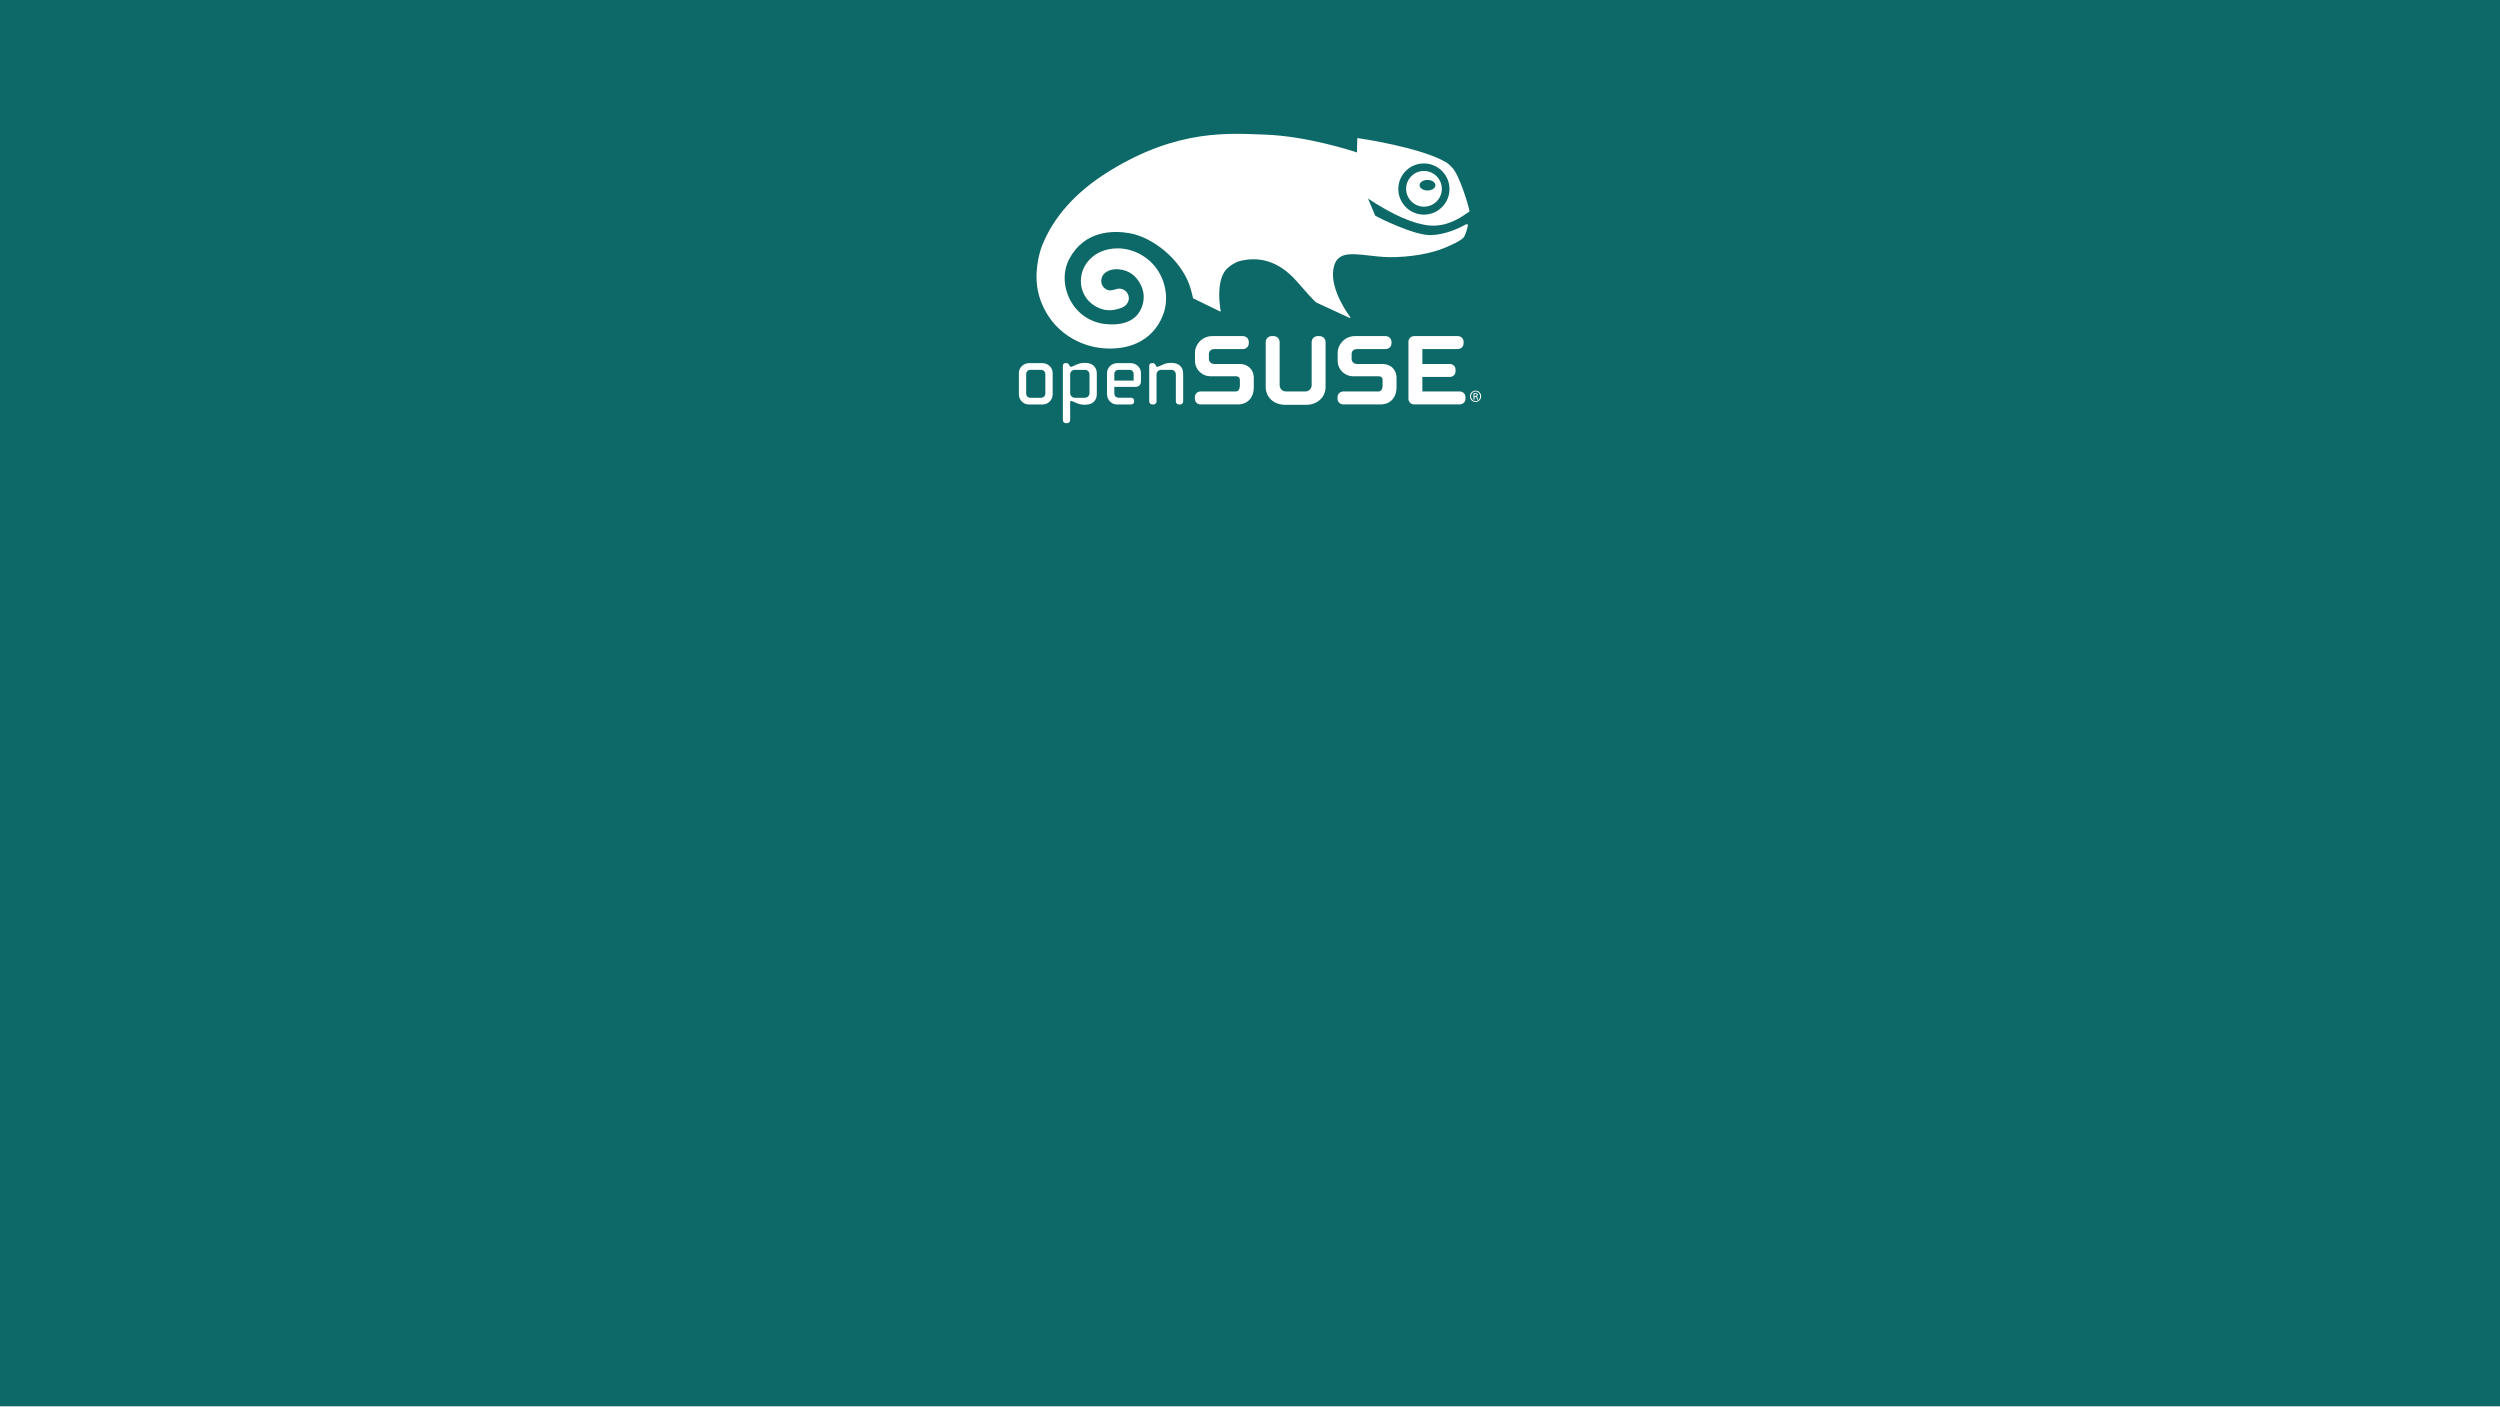
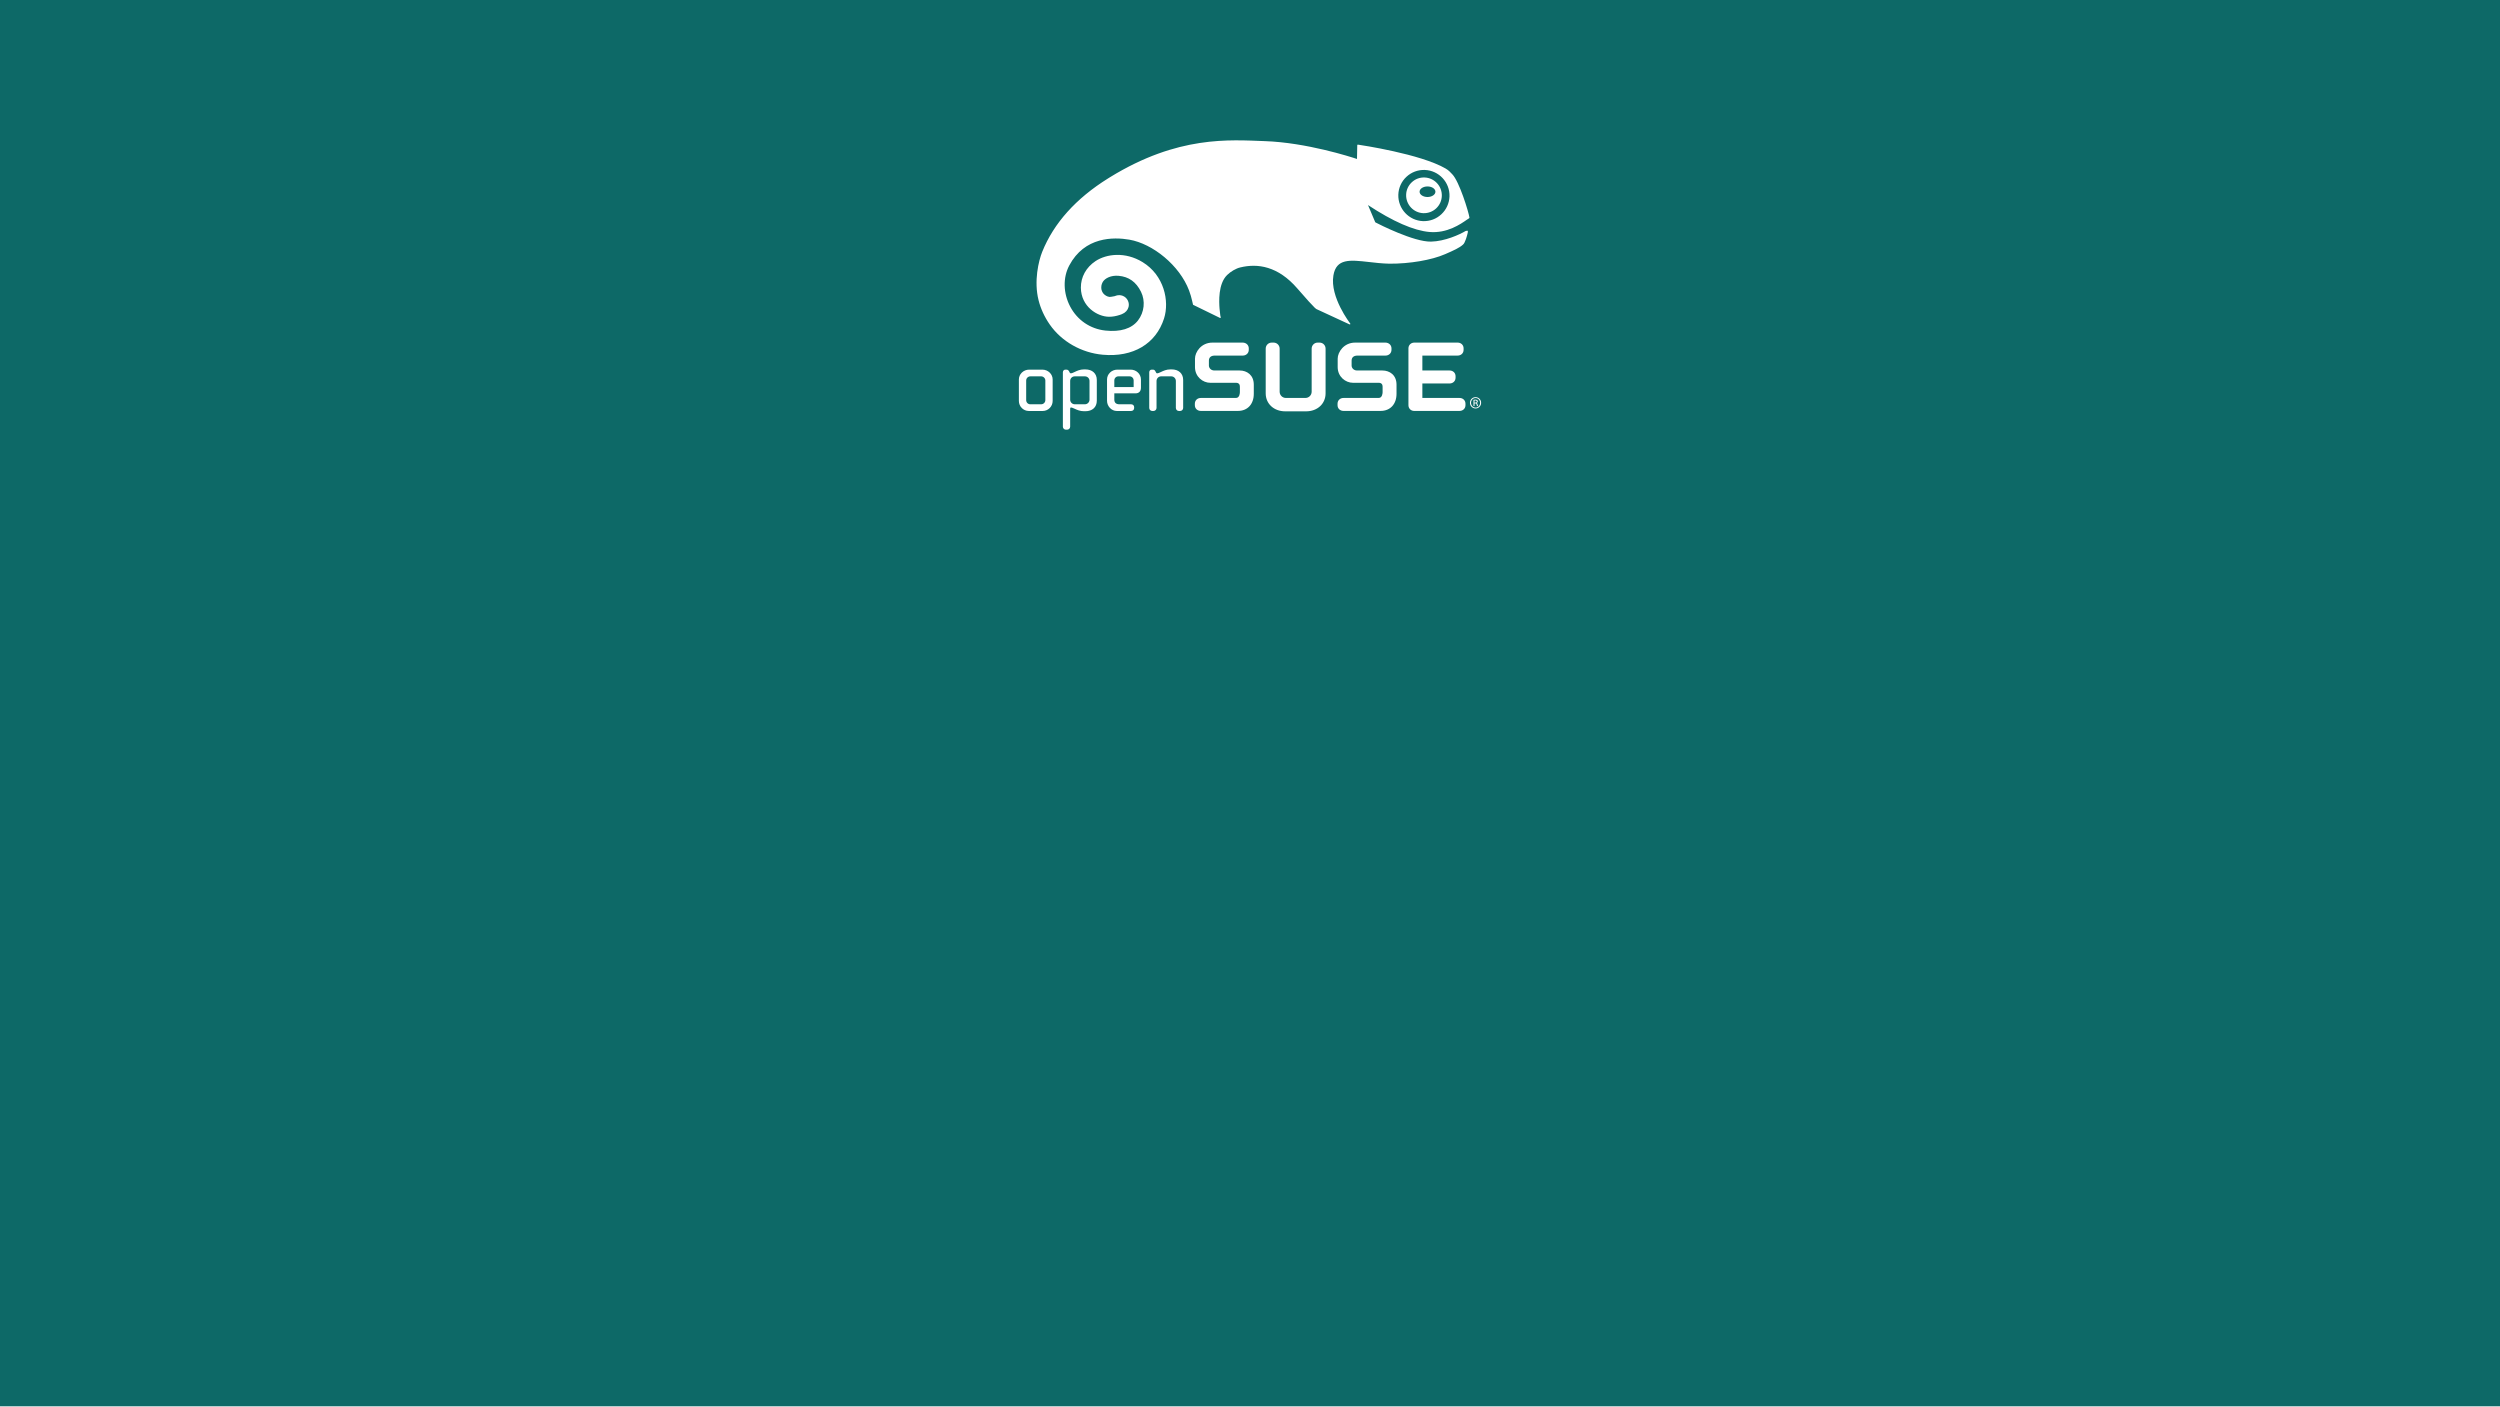
<svg xmlns="http://www.w3.org/2000/svg" version="1.1" x="0px" y="0px" viewBox="0 0 1920 1080" enable-background="new 0 0 1920 1200" xml:space="preserve" id="svg2" width="100%" height="100%">
  <defs id="defs56">
    <filter y="-0.25" x="-0.25" height="1.5" width="1.5" id="filter4099-4" color-interpolation-filters="sRGB">
      <feGaussianBlur result="blur" stdDeviation="2.1" in="SourceAlpha" id="feGaussianBlur4101-7" />
      <feColorMatrix values="1 0 0 0 0 0 1 0 0 0 0 0 1 0 0 0 0 0 0.371 0 " type="matrix" result="bluralpha" id="feColorMatrix4103-4" />
      <feOffset result="offsetBlur" dy="2.8" dx="2.7" in="bluralpha" id="feOffset4105-1" />
      <feMerge id="feMerge4107-8">
        <feMergeNode in="offsetBlur" id="feMergeNode4109-5" />
        <feMergeNode in="SourceGraphic" id="feMergeNode4111-8" />
      </feMerge>
    </filter>
    <filter y="-0.25" x="-0.25" height="1.5" width="1.5" id="filter4085-9" color-interpolation-filters="sRGB">
      <feGaussianBlur result="blur" stdDeviation="2.1" in="SourceAlpha" id="feGaussianBlur4087-9" />
      <feColorMatrix values="1 0 0 0 0 0 1 0 0 0 0 0 1 0 0 0 0 0 0.371 0 " type="matrix" result="bluralpha" id="feColorMatrix4089-9" />
      <feOffset result="offsetBlur" dy="2.8" dx="2.7" in="bluralpha" id="feOffset4091-3" />
      <feMerge id="feMerge4093-3">
        <feMergeNode in="offsetBlur" id="feMergeNode4095-7" />
        <feMergeNode in="SourceGraphic" id="feMergeNode4097-7" />
      </feMerge>
    </filter>
    <filter y="-0.25" x="-0.25" height="1.5" width="1.5" id="filter4071-3" color-interpolation-filters="sRGB">
      <feGaussianBlur result="blur" stdDeviation="2.1" in="SourceAlpha" id="feGaussianBlur4073-2" />
      <feColorMatrix values="1 0 0 0 0 0 1 0 0 0 0 0 1 0 0 0 0 0 0.371 0 " type="matrix" result="bluralpha" id="feColorMatrix4075-5" />
      <feOffset result="offsetBlur" dy="2.8" dx="2.7" in="bluralpha" id="feOffset4077-6" />
      <feMerge id="feMerge4079-3">
        <feMergeNode in="offsetBlur" id="feMergeNode4081-4" />
        <feMergeNode in="SourceGraphic" id="feMergeNode4083-0" />
      </feMerge>
    </filter>
    <filter y="-0.25" x="-0.25" height="1.5" width="1.5" id="filter4057-6" color-interpolation-filters="sRGB">
      <feGaussianBlur result="blur" stdDeviation="2.1" in="SourceAlpha" id="feGaussianBlur4059-0" />
      <feColorMatrix values="1 0 0 0 0 0 1 0 0 0 0 0 1 0 0 0 0 0 0.371 0 " type="matrix" result="bluralpha" id="feColorMatrix4061-4" />
      <feOffset result="offsetBlur" dy="2.8" dx="2.7" in="bluralpha" id="feOffset4063-0" />
      <feMerge id="feMerge4065-5">
        <feMergeNode in="offsetBlur" id="feMergeNode4067-6" />
        <feMergeNode in="SourceGraphic" id="feMergeNode4069-8" />
      </feMerge>
    </filter>
    <filter y="-0.25" x="-0.25" height="1.5" width="1.5" id="filter4043-5" color-interpolation-filters="sRGB">
      <feGaussianBlur result="blur" stdDeviation="2.1" in="SourceAlpha" id="feGaussianBlur4045-3" />
      <feColorMatrix values="1 0 0 0 0 0 1 0 0 0 0 0 1 0 0 0 0 0 0.371 0 " type="matrix" result="bluralpha" id="feColorMatrix4047-7" />
      <feOffset result="offsetBlur" dy="2.8" dx="2.7" in="bluralpha" id="feOffset4049-6" />
      <feMerge id="feMerge4051-8">
        <feMergeNode in="offsetBlur" id="feMergeNode4053-6" />
        <feMergeNode in="SourceGraphic" id="feMergeNode4055-7" />
      </feMerge>
    </filter>
    <filter y="-0.25" x="-0.25" height="1.5" width="1.5" id="filter4029-1" color-interpolation-filters="sRGB">
      <feGaussianBlur result="blur" stdDeviation="2.1" in="SourceAlpha" id="feGaussianBlur4031-8" />
      <feColorMatrix values="1 0 0 0 0 0 1 0 0 0 0 0 1 0 0 0 0 0 0.371 0 " type="matrix" result="bluralpha" id="feColorMatrix4033-4" />
      <feOffset result="offsetBlur" dy="2.8" dx="2.7" in="bluralpha" id="feOffset4035-9" />
      <feMerge id="feMerge4037-7">
        <feMergeNode in="offsetBlur" id="feMergeNode4039-3" />
        <feMergeNode in="SourceGraphic" id="feMergeNode4041-1" />
      </feMerge>
    </filter>
    <filter y="-0.25" x="-0.25" height="1.5" width="1.5" id="filter4015-0" color-interpolation-filters="sRGB">
      <feGaussianBlur result="blur" stdDeviation="2.1" in="SourceAlpha" id="feGaussianBlur4017-2" />
      <feColorMatrix values="1 0 0 0 0 0 1 0 0 0 0 0 1 0 0 0 0 0 0.371 0 " type="matrix" result="bluralpha" id="feColorMatrix4019-3" />
      <feOffset result="offsetBlur" dy="2.8" dx="2.7" in="bluralpha" id="feOffset4021-7" />
      <feMerge id="feMerge4023-1">
        <feMergeNode in="offsetBlur" id="feMergeNode4025-8" />
        <feMergeNode in="SourceGraphic" id="feMergeNode4027-9" />
      </feMerge>
    </filter>
    <filter y="-0.25" x="-0.25" height="1.5" width="1.5" id="filter4001-3" color-interpolation-filters="sRGB">
      <feGaussianBlur result="blur" stdDeviation="2.1" in="SourceAlpha" id="feGaussianBlur4003-7" />
      <feColorMatrix values="1 0 0 0 0 0 1 0 0 0 0 0 1 0 0 0 0 0 0.371 0 " type="matrix" result="bluralpha" id="feColorMatrix4005-4" />
      <feOffset result="offsetBlur" dy="2.8" dx="2.7" in="bluralpha" id="feOffset4007-8" />
      <feMerge id="feMerge4009-0">
        <feMergeNode in="offsetBlur" id="feMergeNode4011-4" />
        <feMergeNode in="SourceGraphic" id="feMergeNode4013-0" />
      </feMerge>
    </filter>
    <filter y="-0.25" x="-0.25" height="1.5" width="1.5" id="filter3987-5" color-interpolation-filters="sRGB">
      <feGaussianBlur result="blur" stdDeviation="2.1" in="SourceAlpha" id="feGaussianBlur3989-7" />
      <feColorMatrix values="1 0 0 0 0 0 1 0 0 0 0 0 1 0 0 0 0 0 0.371 0 " type="matrix" result="bluralpha" id="feColorMatrix3991-0" />
      <feOffset result="offsetBlur" dy="2.8" dx="2.7" in="bluralpha" id="feOffset3993-0" />
      <feMerge id="feMerge3995-5">
        <feMergeNode in="offsetBlur" id="feMergeNode3997-6" />
        <feMergeNode in="SourceGraphic" id="feMergeNode3999-7" />
      </feMerge>
    </filter>
    <filter y="-0.25" x="-0.25" height="1.5" width="1.5" id="filter3973-8" color-interpolation-filters="sRGB">
      <feGaussianBlur result="blur" stdDeviation="2.1" in="SourceAlpha" id="feGaussianBlur3975-0" />
      <feColorMatrix values="1 0 0 0 0 0 1 0 0 0 0 0 1 0 0 0 0 0 0.371 0 " type="matrix" result="bluralpha" id="feColorMatrix3977-6" />
      <feOffset result="offsetBlur" dy="2.8" dx="2.7" in="bluralpha" id="feOffset3979-5" />
      <feMerge id="feMerge3981-7">
        <feMergeNode in="offsetBlur" id="feMergeNode3983-3" />
        <feMergeNode in="SourceGraphic" id="feMergeNode3985-4" />
      </feMerge>
    </filter>
    <filter y="-0.25" x="-0.25" height="1.5" width="1.5" id="filter3959-3" color-interpolation-filters="sRGB">
      <feGaussianBlur result="blur" stdDeviation="2.1" in="SourceAlpha" id="feGaussianBlur3961-0" />
      <feColorMatrix values="1 0 0 0 0 0 1 0 0 0 0 0 1 0 0 0 0 0 0.371 0 " type="matrix" result="bluralpha" id="feColorMatrix3963-4" />
      <feOffset result="offsetBlur" dy="2.8" dx="2.7" in="bluralpha" id="feOffset3965-8" />
      <feMerge id="feMerge3967-7">
        <feMergeNode in="offsetBlur" id="feMergeNode3969-5" />
        <feMergeNode in="SourceGraphic" id="feMergeNode3971-9" />
      </feMerge>
    </filter>
    <filter y="-0.25" x="-0.25" height="1.5" width="1.5" id="filter3945-5" color-interpolation-filters="sRGB">
      <feGaussianBlur result="blur" stdDeviation="2.1" in="SourceAlpha" id="feGaussianBlur3947-3" />
      <feColorMatrix values="1 0 0 0 0 0 1 0 0 0 0 0 1 0 0 0 0 0 0.371 0 " type="matrix" result="bluralpha" id="feColorMatrix3949-2" />
      <feOffset result="offsetBlur" dy="2.8" dx="2.7" in="bluralpha" id="feOffset3951-7" />
      <feMerge id="feMerge3953-3">
        <feMergeNode in="offsetBlur" id="feMergeNode3955-9" />
        <feMergeNode in="SourceGraphic" id="feMergeNode3957-7" />
      </feMerge>
    </filter>
    <filter y="-0.25" x="-0.25" height="1.5" width="1.5" id="filter3931-7" color-interpolation-filters="sRGB">
      <feGaussianBlur result="blur" stdDeviation="2.1" in="SourceAlpha" id="feGaussianBlur3933-9" />
      <feColorMatrix values="1 0 0 0 0 0 1 0 0 0 0 0 1 0 0 0 0 0 0.371 0 " type="matrix" result="bluralpha" id="feColorMatrix3935-5" />
      <feOffset result="offsetBlur" dy="2.8" dx="2.7" in="bluralpha" id="feOffset3937-3" />
      <feMerge id="feMerge3939-3">
        <feMergeNode in="offsetBlur" id="feMergeNode3941-3" />
        <feMergeNode in="SourceGraphic" id="feMergeNode3943-8" />
      </feMerge>
    </filter>
    <filter y="-0.25" x="-0.25" height="1.5" width="1.5" id="filter3917-5" color-interpolation-filters="sRGB">
      <feGaussianBlur result="blur" stdDeviation="2.1" in="SourceAlpha" id="feGaussianBlur3919-8" />
      <feColorMatrix values="1 0 0 0 0 0 1 0 0 0 0 0 1 0 0 0 0 0 0.371 0 " type="matrix" result="bluralpha" id="feColorMatrix3921-9" />
      <feOffset result="offsetBlur" dy="2.8" dx="2.7" in="bluralpha" id="feOffset3923-6" />
      <feMerge id="feMerge3925-0">
        <feMergeNode in="offsetBlur" id="feMergeNode3927-4" />
        <feMergeNode in="SourceGraphic" id="feMergeNode3929-2" />
      </feMerge>
    </filter>
    <filter y="-0.25" x="-0.25" height="1.5" width="1.5" id="filter3903-3" color-interpolation-filters="sRGB">
      <feGaussianBlur result="blur" stdDeviation="2.1" in="SourceAlpha" id="feGaussianBlur3905-3" />
      <feColorMatrix values="1 0 0 0 0 0 1 0 0 0 0 0 1 0 0 0 0 0 0.371 0 " type="matrix" result="bluralpha" id="feColorMatrix3907-7" />
      <feOffset result="offsetBlur" dy="2.8" dx="2.7" in="bluralpha" id="feOffset3909-0" />
      <feMerge id="feMerge3911-0">
        <feMergeNode in="offsetBlur" id="feMergeNode3913-1" />
        <feMergeNode in="SourceGraphic" id="feMergeNode3915-0" />
      </feMerge>
    </filter>
    <filter y="-0.25" x="-0.25" height="1.5" width="1.5" id="filter3889-3" color-interpolation-filters="sRGB">
      <feGaussianBlur result="blur" stdDeviation="2.1" in="SourceAlpha" id="feGaussianBlur3891-0" />
      <feColorMatrix values="1 0 0 0 0 0 1 0 0 0 0 0 1 0 0 0 0 0 0.371 0 " type="matrix" result="bluralpha" id="feColorMatrix3893-0" />
      <feOffset result="offsetBlur" dy="2.8" dx="2.7" in="bluralpha" id="feOffset3895-3" />
      <feMerge id="feMerge3897-8">
        <feMergeNode in="offsetBlur" id="feMergeNode3899-3" />
        <feMergeNode in="SourceGraphic" id="feMergeNode3901-6" />
      </feMerge>
    </filter>
    <filter y="-0.25" x="-0.25" height="1.5" width="1.5" id="filter3875-0" color-interpolation-filters="sRGB">
      <feGaussianBlur result="blur" stdDeviation="2.1" in="SourceAlpha" id="feGaussianBlur3877-4" />
      <feColorMatrix values="1 0 0 0 0 0 1 0 0 0 0 0 1 0 0 0 0 0 0.371 0 " type="matrix" result="bluralpha" id="feColorMatrix3879-0" />
      <feOffset result="offsetBlur" dy="2.8" dx="2.7" in="bluralpha" id="feOffset3881-9" />
      <feMerge id="feMerge3883-2">
        <feMergeNode in="offsetBlur" id="feMergeNode3885-4" />
        <feMergeNode in="SourceGraphic" id="feMergeNode3887-9" />
      </feMerge>
    </filter>
    <filter y="-0.25" x="-0.25" height="1.5" width="1.5" id="filter3861-2" color-interpolation-filters="sRGB">
      <feGaussianBlur result="blur" stdDeviation="2.1" in="SourceAlpha" id="feGaussianBlur3863-9" />
      <feColorMatrix values="1 0 0 0 0 0 1 0 0 0 0 0 1 0 0 0 0 0 0.371 0 " type="matrix" result="bluralpha" id="feColorMatrix3865-1" />
      <feOffset result="offsetBlur" dy="2.8" dx="2.7" in="bluralpha" id="feOffset3867-0" />
      <feMerge id="feMerge3869-9">
        <feMergeNode in="offsetBlur" id="feMergeNode3871-3" />
        <feMergeNode in="SourceGraphic" id="feMergeNode3873-0" />
      </feMerge>
    </filter>
    <filter y="-0.25" x="-0.25" height="1.5" width="1.5" id="filter3847-0" color-interpolation-filters="sRGB">
      <feGaussianBlur result="blur" stdDeviation="2.1" in="SourceAlpha" id="feGaussianBlur3849-3" />
      <feColorMatrix values="1 0 0 0 0 0 1 0 0 0 0 0 1 0 0 0 0 0 0.371 0 " type="matrix" result="bluralpha" id="feColorMatrix3851-0" />
      <feOffset result="offsetBlur" dy="2.8" dx="2.7" in="bluralpha" id="feOffset3853-1" />
      <feMerge id="feMerge3855-9">
        <feMergeNode in="offsetBlur" id="feMergeNode3857-8" />
        <feMergeNode in="SourceGraphic" id="feMergeNode3859-6" />
      </feMerge>
    </filter>
    <filter y="-0.25" x="-0.25" height="1.5" width="1.5" id="filter3833-9" color-interpolation-filters="sRGB">
      <feGaussianBlur result="blur" stdDeviation="2.1" in="SourceAlpha" id="feGaussianBlur3835-0" />
      <feColorMatrix values="1 0 0 0 0 0 1 0 0 0 0 0 1 0 0 0 0 0 0.371 0 " type="matrix" result="bluralpha" id="feColorMatrix3837-1" />
      <feOffset result="offsetBlur" dy="2.8" dx="2.7" in="bluralpha" id="feOffset3839-6" />
      <feMerge id="feMerge3841-4">
        <feMergeNode in="offsetBlur" id="feMergeNode3843-4" />
        <feMergeNode in="SourceGraphic" id="feMergeNode3845-8" />
      </feMerge>
    </filter>
    <filter id="filter4480" color-interpolation-filters="sRGB">
      <feFlood id="feFlood4482" flood-opacity="0.371" flood-color="rgb(0,0,0)" result="flood" />
      <feComposite id="feComposite4484" in2="SourceGraphic" in="flood" operator="in" result="composite1" />
      <feGaussianBlur id="feGaussianBlur4486" stdDeviation="2.1" result="blur" />
      <feOffset id="feOffset4488" dx="2.7" dy="2.8" result="offset" />
      <feComposite id="feComposite4490" in2="offset" in="SourceGraphic" operator="over" result="composite2" />
    </filter>
    <filter id="filter4492" color-interpolation-filters="sRGB">
      <feFlood id="feFlood4494" flood-opacity="0.371" flood-color="rgb(0,0,0)" result="flood" />
      <feComposite id="feComposite4496" in2="SourceGraphic" in="flood" operator="in" result="composite1" />
      <feGaussianBlur id="feGaussianBlur4498" stdDeviation="2.1" result="blur" />
      <feOffset id="feOffset4500" dx="2.7" dy="2.8" result="offset" />
      <feComposite id="feComposite4502" in2="offset" in="SourceGraphic" operator="over" result="composite2" />
    </filter>
    <filter id="filter4504" color-interpolation-filters="sRGB">
      <feFlood id="feFlood4506" flood-opacity="0.371" flood-color="rgb(0,0,0)" result="flood" />
      <feComposite id="feComposite4508" in2="SourceGraphic" in="flood" operator="in" result="composite1" />
      <feGaussianBlur id="feGaussianBlur4510" stdDeviation="2.1" result="blur" />
      <feOffset id="feOffset4512" dx="2.7" dy="2.8" result="offset" />
      <feComposite id="feComposite4514" in2="offset" in="SourceGraphic" operator="over" result="composite2" />
    </filter>
    <filter id="filter4516" color-interpolation-filters="sRGB">
      <feFlood id="feFlood4518" flood-opacity="0.371" flood-color="rgb(0,0,0)" result="flood" />
      <feComposite id="feComposite4520" in2="SourceGraphic" in="flood" operator="in" result="composite1" />
      <feGaussianBlur id="feGaussianBlur4522" stdDeviation="2.1" result="blur" />
      <feOffset id="feOffset4524" dx="2.7" dy="2.8" result="offset" />
      <feComposite id="feComposite4526" in2="offset" in="SourceGraphic" operator="over" result="composite2" />
    </filter>
    <filter id="filter4528" color-interpolation-filters="sRGB">
      <feFlood id="feFlood4530" flood-opacity="0.371" flood-color="rgb(0,0,0)" result="flood" />
      <feComposite id="feComposite4532" in2="SourceGraphic" in="flood" operator="in" result="composite1" />
      <feGaussianBlur id="feGaussianBlur4534" stdDeviation="2.1" result="blur" />
      <feOffset id="feOffset4536" dx="2.7" dy="2.8" result="offset" />
      <feComposite id="feComposite4538" in2="offset" in="SourceGraphic" operator="over" result="composite2" />
    </filter>
    <filter id="filter4540" color-interpolation-filters="sRGB">
      <feFlood id="feFlood4542" flood-opacity="0.371" flood-color="rgb(0,0,0)" result="flood" />
      <feComposite id="feComposite4544" in2="SourceGraphic" in="flood" operator="in" result="composite1" />
      <feGaussianBlur id="feGaussianBlur4546" stdDeviation="2.1" result="blur" />
      <feOffset id="feOffset4548" dx="2.7" dy="2.8" result="offset" />
      <feComposite id="feComposite4550" in2="offset" in="SourceGraphic" operator="over" result="composite2" />
    </filter>
    <filter id="filter4552" color-interpolation-filters="sRGB">
      <feFlood id="feFlood4554" flood-opacity="0.371" flood-color="rgb(0,0,0)" result="flood" />
      <feComposite id="feComposite4556" in2="SourceGraphic" in="flood" operator="in" result="composite1" />
      <feGaussianBlur id="feGaussianBlur4558" stdDeviation="2.1" result="blur" />
      <feOffset id="feOffset4560" dx="2.7" dy="2.8" result="offset" />
      <feComposite id="feComposite4562" in2="offset" in="SourceGraphic" operator="over" result="composite2" />
    </filter>
    <filter id="filter4564" color-interpolation-filters="sRGB">
      <feFlood id="feFlood4566" flood-opacity="0.371" flood-color="rgb(0,0,0)" result="flood" />
      <feComposite id="feComposite4568" in2="SourceGraphic" in="flood" operator="in" result="composite1" />
      <feGaussianBlur id="feGaussianBlur4570" stdDeviation="2.1" result="blur" />
      <feOffset id="feOffset4572" dx="2.7" dy="2.8" result="offset" />
      <feComposite id="feComposite4574" in2="offset" in="SourceGraphic" operator="over" result="composite2" />
    </filter>
    <filter id="filter4576" color-interpolation-filters="sRGB">
      <feFlood id="feFlood4578" flood-opacity="0.371" flood-color="rgb(0,0,0)" result="flood" />
      <feComposite id="feComposite4580" in2="SourceGraphic" in="flood" operator="in" result="composite1" />
      <feGaussianBlur id="feGaussianBlur4582" stdDeviation="2.1" result="blur" />
      <feOffset id="feOffset4584" dx="2.7" dy="2.8" result="offset" />
      <feComposite id="feComposite4586" in2="offset" in="SourceGraphic" operator="over" result="composite2" />
    </filter>
    <filter id="filter4588" color-interpolation-filters="sRGB">
      <feFlood id="feFlood4590" flood-opacity="0.371" flood-color="rgb(0,0,0)" result="flood" />
      <feComposite id="feComposite4592" in2="SourceGraphic" in="flood" operator="in" result="composite1" />
      <feGaussianBlur id="feGaussianBlur4594" stdDeviation="2.1" result="blur" />
      <feOffset id="feOffset4596" dx="2.7" dy="2.8" result="offset" />
      <feComposite id="feComposite4598" in2="offset" in="SourceGraphic" operator="over" result="composite2" />
    </filter>
    <filter id="filter4600" color-interpolation-filters="sRGB">
      <feFlood id="feFlood4602" flood-opacity="0.371" flood-color="rgb(0,0,0)" result="flood" />
      <feComposite id="feComposite4604" in2="SourceGraphic" in="flood" operator="in" result="composite1" />
      <feGaussianBlur id="feGaussianBlur4606" stdDeviation="2.1" result="blur" />
      <feOffset id="feOffset4608" dx="2.7" dy="2.8" result="offset" />
      <feComposite id="feComposite4610" in2="offset" in="SourceGraphic" operator="over" result="composite2" />
    </filter>
    <filter id="filter4612" color-interpolation-filters="sRGB">
      <feFlood id="feFlood4614" flood-opacity="0.371" flood-color="rgb(0,0,0)" result="flood" />
      <feComposite id="feComposite4616" in2="SourceGraphic" in="flood" operator="in" result="composite1" />
      <feGaussianBlur id="feGaussianBlur4618" stdDeviation="2.1" result="blur" />
      <feOffset id="feOffset4620" dx="2.7" dy="2.8" result="offset" />
      <feComposite id="feComposite4622" in2="offset" in="SourceGraphic" operator="over" result="composite2" />
    </filter>
    <filter id="filter4624" color-interpolation-filters="sRGB">
      <feFlood id="feFlood4626" flood-opacity="0.371" flood-color="rgb(0,0,0)" result="flood" />
      <feComposite id="feComposite4628" in2="SourceGraphic" in="flood" operator="in" result="composite1" />
      <feGaussianBlur id="feGaussianBlur4630" stdDeviation="2.1" result="blur" />
      <feOffset id="feOffset4632" dx="2.7" dy="2.8" result="offset" />
      <feComposite id="feComposite4634" in2="offset" in="SourceGraphic" operator="over" result="composite2" />
    </filter>
    <filter id="filter4636" color-interpolation-filters="sRGB">
      <feFlood id="feFlood4638" flood-opacity="0.371" flood-color="rgb(0,0,0)" result="flood" />
      <feComposite id="feComposite4640" in2="SourceGraphic" in="flood" operator="in" result="composite1" />
      <feGaussianBlur id="feGaussianBlur4642" stdDeviation="2.1" result="blur" />
      <feOffset id="feOffset4644" dx="2.7" dy="2.8" result="offset" />
      <feComposite id="feComposite4646" in2="offset" in="SourceGraphic" operator="over" result="composite2" />
    </filter>
    <filter id="filter4648" color-interpolation-filters="sRGB">
      <feFlood id="feFlood4650" flood-opacity="0.371" flood-color="rgb(0,0,0)" result="flood" />
      <feComposite id="feComposite4652" in2="SourceGraphic" in="flood" operator="in" result="composite1" />
      <feGaussianBlur id="feGaussianBlur4654" stdDeviation="2.1" result="blur" />
      <feOffset id="feOffset4656" dx="2.7" dy="2.8" result="offset" />
      <feComposite id="feComposite4658" in2="offset" in="SourceGraphic" operator="over" result="composite2" />
    </filter>
    <filter id="filter4660" color-interpolation-filters="sRGB">
      <feFlood id="feFlood4662" flood-opacity="0.371" flood-color="rgb(0,0,0)" result="flood" />
      <feComposite id="feComposite4664" in2="SourceGraphic" in="flood" operator="in" result="composite1" />
      <feGaussianBlur id="feGaussianBlur4666" stdDeviation="2.1" result="blur" />
      <feOffset id="feOffset4668" dx="2.7" dy="2.8" result="offset" />
      <feComposite id="feComposite4670" in2="offset" in="SourceGraphic" operator="over" result="composite2" />
    </filter>
    <filter id="filter4672" color-interpolation-filters="sRGB">
      <feFlood id="feFlood4674" flood-opacity="0.371" flood-color="rgb(0,0,0)" result="flood" />
      <feComposite id="feComposite4676" in2="SourceGraphic" in="flood" operator="in" result="composite1" />
      <feGaussianBlur id="feGaussianBlur4678" stdDeviation="2.1" result="blur" />
      <feOffset id="feOffset4680" dx="2.7" dy="2.8" result="offset" />
      <feComposite id="feComposite4682" in2="offset" in="SourceGraphic" operator="over" result="composite2" />
    </filter>
    <filter id="filter4684" color-interpolation-filters="sRGB">
      <feFlood id="feFlood4686" flood-opacity="0.371" flood-color="rgb(0,0,0)" result="flood" />
      <feComposite id="feComposite4688" in2="SourceGraphic" in="flood" operator="in" result="composite1" />
      <feGaussianBlur id="feGaussianBlur4690" stdDeviation="2.1" result="blur" />
      <feOffset id="feOffset4692" dx="2.7" dy="2.8" result="offset" />
      <feComposite id="feComposite4694" in2="offset" in="SourceGraphic" operator="over" result="composite2" />
    </filter>
    <filter id="filter4696" color-interpolation-filters="sRGB">
      <feFlood id="feFlood4698" flood-opacity="0.371" flood-color="rgb(0,0,0)" result="flood" />
      <feComposite id="feComposite4700" in2="SourceGraphic" in="flood" operator="in" result="composite1" />
      <feGaussianBlur id="feGaussianBlur4702" stdDeviation="2.1" result="blur" />
      <feOffset id="feOffset4704" dx="2.7" dy="2.8" result="offset" />
      <feComposite id="feComposite4706" in2="offset" in="SourceGraphic" operator="over" result="composite2" />
    </filter>
    <filter id="filter4708" color-interpolation-filters="sRGB">
      <feFlood id="feFlood4710" flood-opacity="0.371" flood-color="rgb(0,0,0)" result="flood" />
      <feComposite id="feComposite4712" in2="SourceGraphic" in="flood" operator="in" result="composite1" />
      <feGaussianBlur id="feGaussianBlur4714" stdDeviation="2.1" result="blur" />
      <feOffset id="feOffset4716" dx="2.7" dy="2.8" result="offset" />
      <feComposite id="feComposite4718" in2="offset" in="SourceGraphic" operator="over" result="composite2" />
    </filter>
    <filter id="filter4720" color-interpolation-filters="sRGB">
      <feFlood id="feFlood4722" flood-opacity="0.371" flood-color="rgb(0,0,0)" result="flood" />
      <feComposite id="feComposite4724" in2="SourceGraphic" in="flood" operator="in" result="composite1" />
      <feGaussianBlur id="feGaussianBlur4726" stdDeviation="2.1" result="blur" />
      <feOffset id="feOffset4728" dx="2.7" dy="2.8" result="offset" />
      <feComposite id="feComposite4730" in2="offset" in="SourceGraphic" operator="over" result="composite2" />
    </filter>
    <filter id="filter4732" color-interpolation-filters="sRGB">
      <feFlood id="feFlood4734" flood-opacity="0.371" flood-color="rgb(0,0,0)" result="flood" />
      <feComposite id="feComposite4736" in2="SourceGraphic" in="flood" operator="in" result="composite1" />
      <feGaussianBlur id="feGaussianBlur4738" stdDeviation="2.1" result="blur" />
      <feOffset id="feOffset4740" dx="2.7" dy="2.8" result="offset" />
      <feComposite id="feComposite4742" in2="offset" in="SourceGraphic" operator="over" result="composite2" />
    </filter>
    <filter id="filter4744" color-interpolation-filters="sRGB">
      <feFlood id="feFlood4746" flood-opacity="0.25" flood-color="rgb(0,0,0)" result="flood" />
      <feComposite id="feComposite4748" in2="SourceGraphic" in="flood" operator="in" result="composite1" />
      <feGaussianBlur id="feGaussianBlur4750" stdDeviation="2.1" result="blur" />
      <feOffset id="feOffset4752" dx="2.7" dy="2.8" result="offset" />
      <feComposite id="feComposite4754" in2="offset" in="SourceGraphic" operator="over" result="composite2" />
    </filter>
    <filter id="filter4756" color-interpolation-filters="sRGB">
      <feFlood id="feFlood4758" flood-opacity="0.25" flood-color="rgb(0,0,0)" result="flood" />
      <feComposite id="feComposite4760" in2="SourceGraphic" in="flood" operator="in" result="composite1" />
      <feGaussianBlur id="feGaussianBlur4762" stdDeviation="2.1" result="blur" />
      <feOffset id="feOffset4764" dx="2.7" dy="2.8" result="offset" />
      <feComposite id="feComposite4766" in2="offset" in="SourceGraphic" operator="over" result="composite2" />
    </filter>
  </defs>
  <g style="display:inline" id="layer2" transform="translate(0,-120)">
    <g id="Layer_1" transform="translate(9.395227e-6,-3.6389667e-5)" style="fill:#0d6967;fill-opacity:1;display:inline">
      <rect id="rect5" height="1212.2" width="1989.2" y="-12.2" x="-24.3" style="fill:#0d6967;fill-opacity:1" />
    </g>
  </g>
  <g style="display:inline" id="layer1" transform="translate(0,-120)">
-     <g style="display:inline" id="g5109" transform="matrix(1.109375,0,0,1.109375,550.9138,287.3527)">
+     <g style="display:inline" id="g5109" transform="matrix(1.109375,0,0,1.109375,550.9138,292.3527)">
      <path clip-rule="evenodd" d="m 489.611,-32.49 c -3.311,-0.119 -6.451,1.051 -8.85,3.301 -2.399,2.25 -3.815,5.298 -3.915,8.599 -0.23,6.821 5.111,12.559 11.916,12.81 3.309,0.1 6.465,-1.07 8.878,-3.32 2.41,-2.261 3.795,-5.311 3.901,-8.599 0.23,-6.819 -5.109,-12.549 -11.93,-12.791 z m 2.02,13.512 c -3.031,0 -5.479,-1.64 -5.479,-3.65 0,-2.029 2.448,-3.66 5.479,-3.66 3.031,0 5.486,1.631 5.486,3.66 0,2.01 -2.457,3.65 -5.486,3.65 z m 27.153,15.799 c 0.805,-0.531 1.396,-0.972 1.645,-1.07 l 0.268,-0.419 c -0.68,-4.279 -7.059,-25.029 -11.884,-30.019 -1.329,-1.359 -2.394,-2.699 -4.55,-3.96 -17.454,-10.171 -58.863,-16.309 -60.803,-16.59 l -0.33,0.091 -0.124,0.3 c 0,0 -0.16,8.58 -0.184,9.539 -4.229,-1.421 -34.972,-11.351 -63.791,-12.351 -24.44,-0.859 -60.033,-4.02 -107.196,24.98 l -1.394,0.868 c -22.19,13.841 -37.51,30.91 -45.518,50.739 -2.511,6.24 -5.889,20.32 -2.541,33.569 1.442,5.791 4.13,11.611 7.755,16.82 8.194,11.77 21.944,19.58 36.749,20.899 20.904,1.87 36.733,-7.519 42.363,-25.099 3.871,-12.13 0,-29.928 -14.839,-39.008 -12.07,-7.391 -25.049,-5.711 -32.578,-0.73 -6.531,4.33 -10.23,11.06 -10.165,18.451 0.151,13.11 11.444,20.078 19.564,20.099 2.359,0 4.728,-0.41 7.399,-1.28 0.951,-0.289 1.845,-0.649 2.831,-1.259 l 0.309,-0.181 0.195,-0.13 -0.065,0.039 c 1.85,-1.261 2.964,-3.311 2.964,-5.511 0,-0.6 -0.084,-1.208 -0.256,-1.821 -0.959,-3.32 -4.239,-5.328 -7.638,-4.709 l -0.46,0.109 -0.621,0.189 -0.901,0.31 c -1.87,0.46 -3.269,0.5 -3.569,0.51 -0.951,-0.061 -5.625,-1.461 -5.625,-6.58 v -0.07 c 0,-1.88 0.754,-3.199 1.17,-3.92 1.454,-2.28 5.435,-4.518 10.814,-4.05 7.059,0.61 12.149,4.23 15.52,11.06 3.129,6.349 2.31,14.159 -2.11,19.88 -4.39,5.668 -12.205,8.078 -22.598,6.959 -10.481,-1.159 -19.34,-7.191 -24.303,-16.579 -4.856,-9.178 -5.121,-20.059 -0.686,-28.418 10.609,-20.029 30.649,-19.82 41.637,-17.921 16.26,2.82 34.758,17.819 41.319,35.139 1.059,2.761 1.599,4.949 2.071,6.951 l 0.709,2.99 18.37,8.969 0.24,0.181 0.446,-0.04 0.081,-0.53 c -0.114,-0.41 -0.381,-0.789 -0.805,-5.93 -0.349,-4.562 -1.059,-17.051 5.228,-23.24 2.441,-2.419 6.161,-4.578 9.099,-5.269 12.04,-2.941 26.159,-0.912 39.507,14.539 6.91,7.98 10.279,11.619 11.97,13.249 l 0.589,0.531 0.695,0.519 c 0.554,0.302 22.954,10.621 22.954,10.621 l 0.461,-0.111 0.01,-0.479 c -0.149,-0.17 -14.199,-18.328 -11.698,-33.279 1.97,-11.909 11.447,-10.83 24.558,-9.35 4.279,0.5 9.152,1.059 14.196,1.171 14.084,0.09 29.254,-2.511 38.604,-6.601 6.049,-2.629 9.909,-4.379 12.328,-6.579 0.87,-0.721 1.321,-1.891 1.791,-3.15 l 0.33,-0.831 c 0.391,-1.021 0.966,-3.171 1.219,-4.35 0.102,-0.519 0.161,-1.068 -0.209,-1.359 l -1.294,0.24 c -4.106,2.471 -14.369,7.151 -23.965,7.35 -11.914,0.24 -35.898,-11.981 -38.399,-13.28 l -0.24,-0.279 c -0.589,-1.44 -4.19,-9.95 -4.96,-11.749 17.27,11.379 31.594,17.668 42.559,18.638 12.207,1.087 21.721,-5.574 25.785,-8.422 z m -47.347,-17.439 c 0.175,-4.73 2.155,-9.12 5.614,-12.34 3.46,-3.231 7.975,-4.9 12.708,-4.749 9.76,0.349 17.43,8.589 17.095,18.338 -0.184,4.73 -2.164,9.12 -5.614,12.33 -3.46,3.25 -7.964,4.92 -12.719,4.76 -9.75,-0.359 -17.41,-8.58 -17.084,-18.338 z" id="Geeko" style="fill:#ffffff;fill-opacity:1;fill-rule:evenodd" />
      <path d="m 342.733,81.816 c -7.784,0 -12.065,6.58 -12.065,11.13 v 5.84 c 0,6.7 5.474,10.851 10.549,10.851 h 17.819 c 2.245,0 2.715,1.47 2.715,2.71 v 3.769 c 0,0.4 -0.081,4.02 -2.715,4.02 h -24.303 c -2.415,0 -4.16,1.68 -4.16,3.979 v 1.042 c 0,2.291 1.745,3.96 4.16,3.96 h 25.624 c 6.698,0 11.02,-4.66 11.02,-11.879 v -6.302 c 0,-6.779 -4.87,-9.809 -9.706,-9.809 h -17.533 c -2.64,0 -3.836,-1.98 -3.836,-3.38 v -3.48 c 0,-2.191 1.464,-3.46 4.025,-3.46 h 19.408 c 2.38,0 4.171,-1.71 4.171,-3.971 v -1.04 c 0,-2.269 -1.821,-3.981 -4.251,-3.981 h -20.922 z" id="path7-7" style="fill:#ffffff;fill-opacity:1" />
      <path d="m 415.595,81.816 c -2.301,0 -4.155,1.87 -4.155,4.171 v 29.838 c 0,2.39 -1.95,4.311 -4.311,4.311 h -13.545 c -2.369,0 -4.309,-1.92 -4.309,-4.311 V 85.986 c 0,-2.301 -1.87,-4.171 -4.169,-4.171 h -1.31 c -2.334,0 -4.171,1.842 -4.171,4.171 V 116.954 c 0,7.21 5.674,12.44 13.489,12.44 h 14.485 c 7.805,0 13.475,-5.228 13.475,-12.44 V 85.986 c 0,-2.329 -1.829,-4.171 -4.16,-4.171 h -1.319 z" id="path9-5" style="fill:#ffffff;fill-opacity:1" />
      <path d="m 441.527,81.816 c -7.78,0 -12.073,6.58 -12.073,11.13 v 5.84 c 0,6.7 5.484,10.851 10.563,10.851 h 17.814 c 2.248,0 2.72,1.47 2.72,2.71 v 3.769 c 0,0.4 -0.081,4.02 -2.72,4.02 h -24.314 c -2.405,0 -4.16,1.68 -4.16,3.979 v 1.042 c 0,2.291 1.756,3.96 4.16,3.96 h 25.633 c 6.7,0 11.04,-4.66 11.04,-11.879 v -6.302 c 0,-6.779 -4.885,-9.809 -9.72,-9.809 h -17.533 c -2.647,0 -3.839,-1.98 -3.839,-3.38 v -3.48 c 0,-2.191 1.464,-3.46 4.025,-3.46 h 19.419 c 2.375,0 4.158,-1.71 4.158,-3.971 v -1.04 c 0,-2.269 -1.819,-3.981 -4.26,-3.981 h -20.913 z" id="path11-9" style="fill:#ffffff;fill-opacity:1" />
      <path d="m 482.492,81.816 c -2.31,0 -4.055,1.712 -4.055,3.981 v 39.358 c 0,2.259 1.705,3.96 3.964,3.96 h 31.364 c 2.415,0 4.16,-1.67 4.16,-3.96 v -1.042 c 0,-2.299 -1.745,-3.979 -4.16,-3.979 0,0 -24.533,0 -25.687,0 0,-1.021 0,-9.011 0,-10.02 1.143,0 18.822,0 18.822,0 2.41,0 4.16,-1.691 4.16,-3.981 v -1.04 c 0,-2.301 -1.75,-3.971 -4.16,-3.971 0,0 -17.679,0 -18.822,0 0,-1.03 0,-9.29 0,-10.32 1.143,0 24.382,0 24.382,0 2.406,0 4.16,-1.659 4.16,-3.971 v -1.04 c 0,-2.301 -1.754,-3.981 -4.16,-3.981 h -29.968 z" id="path13-2" style="fill:#ffffff;fill-opacity:1" />
      <g id="g15-2" style="fill:#ffffff;fill-opacity:1" transform="matrix(1.753857,0,0,1.753857,-645.7061,-608.669)">
        <path d="m 491.254,404.369 c -2.241,0 -4.065,1.744 -4.065,3.894 v 8.461 c 0,2.184 1.765,3.963 3.929,3.963 h 5.473 c 2.164,0 3.929,-1.779 3.929,-3.963 v -8.461 c 0,-2.149 -1.825,-3.894 -4.065,-3.894 h -5.201 z m -1.184,12.019 v -7.726 c 0,-0.906 0.744,-1.647 1.654,-1.647 h 4.264 c 0.89,0 1.648,0.758 1.648,1.647 v 7.726 c 0,0.912 -0.738,1.653 -1.648,1.653 h -4.296 c -0.912,0 -1.622,-0.725 -1.622,-1.653 z" id="path17-8" style="fill:#ffffff;fill-opacity:1" />
        <path d="m 512.91,404.271 c -1.578,0 -2.768,0.564 -3.723,1.026 -0.582,0.279 -1.086,0.52 -1.477,0.52 -0.177,0 -0.328,-0.08 -0.408,-0.211 l -0.364,-0.696 c -0.091,-0.183 -0.456,-0.541 -0.907,-0.541 h -0.541 c -0.52,0 -0.936,0.467 -0.936,1.037 v 21.461 c 0,0.673 0.531,1.203 1.203,1.203 h 0.468 c 0.667,0 1.209,-0.536 1.209,-1.203 v -7.121 c 0,-0.211 0.137,-0.439 0.276,-0.439 0.391,0 0.895,0.229 1.477,0.496 0.955,0.439 2.145,0.98 3.723,0.98 h 0.505 c 2.794,0 4.532,-1.597 4.532,-4.162 v -8.192 c 0,-2.526 -1.775,-4.157 -4.532,-4.157 h -0.505 z m -5.475,11.952 v -7.39 c 0,-1.021 0.798,-1.818 1.818,-1.818 h 3.997 c 1.021,0 1.818,0.798 1.818,1.818 v 7.39 c 0,1.003 -0.818,1.818 -1.818,1.818 h -3.997 c -1.001,0 -1.818,-0.815 -1.818,-1.818 z" id="path19-9" style="fill:#ffffff;fill-opacity:1" />
        <path d="m 526.044,404.369 c -2.241,0 -4.06,1.744 -4.06,3.894 v 8.398 c 0,2.178 1.768,4.025 3.854,4.025 h 5.647 c 0.698,0 1.203,-0.484 1.203,-1.141 v -0.37 c 0,-0.661 -0.505,-1.135 -1.203,-1.135 h -4.639 c -1.3,0 -1.986,-0.639 -1.986,-1.854 0,0 0,-2.115 0,-2.457 0.379,0 8.369,0 8.369,0 1.346,0 2.142,-0.821 2.142,-2.212 v -3.256 c 0,-2.149 -1.822,-3.894 -4.054,-3.894 h -5.273 z m -1.183,4.265 c 0,-0.907 0.713,-1.619 1.621,-1.619 h 4.396 c 0.906,0 1.613,0.712 1.613,1.619 0,0 0,2.28 0,2.622 -0.364,0 -7.258,0 -7.631,0 10e-4,-0.342 10e-4,-2.622 10e-4,-2.622 z" id="path21-7" style="fill:#ffffff;fill-opacity:1" />
        <path d="m 546.997,404.271 c -1.573,0 -2.76,0.564 -3.718,1.021 -0.596,0.28 -1.105,0.525 -1.521,0.525 -0.183,0 -0.257,-0.023 -0.399,-0.269 l -0.331,-0.604 c -0.19,-0.382 -0.513,-0.575 -0.949,-0.575 h -0.465 c -0.562,0 -0.972,0.438 -0.972,1.037 v 14.077 c 0,0.667 0.527,1.203 1.206,1.203 h 0.465 c 0.667,0 1.211,-0.542 1.211,-1.203 v -10.65 c 0,-0.998 0.815,-1.818 1.813,-1.818 h 3.999 c 1.001,0 1.816,0.82 1.816,1.818 v 10.65 c 0,0.667 0.53,1.203 1.203,1.203 h 0.47 c 0.667,0 1.209,-0.542 1.209,-1.203 v -11.055 c 0,-2.526 -1.776,-4.157 -4.535,-4.157 h -0.502 z" id="path23-3" style="fill:#ffffff;fill-opacity:1" />
      </g>
      <g id="g25-6" style="fill:#ffffff;fill-opacity:1" transform="matrix(1.753857,0,0,1.753857,-645.7061,-608.669)">
        <path d="m 667.456,415.229 c 1.218,0 2.188,0.99 2.188,2.229 0,1.257 -0.971,2.237 -2.198,2.237 -1.218,0 -2.208,-0.98 -2.208,-2.237 0,-1.238 0.99,-2.229 2.208,-2.229 h 0.01 z m -0.01,0.346 c -0.98,0 -1.782,0.842 -1.782,1.882 0,1.06 0.802,1.891 1.792,1.891 0.99,0.011 1.782,-0.831 1.782,-1.881 0,-1.05 -0.792,-1.892 -1.782,-1.892 h -0.01 z m -0.416,3.179 h -0.396 v -2.485 c 0.208,-0.03 0.406,-0.06 0.703,-0.06 0.377,0 0.624,0.079 0.772,0.188 0.149,0.108 0.229,0.276 0.229,0.515 0,0.326 -0.218,0.524 -0.485,0.604 v 0.021 c 0.218,0.039 0.366,0.237 0.416,0.604 0.06,0.387 0.118,0.535 0.158,0.614 h -0.416 c -0.06,-0.079 -0.119,-0.307 -0.168,-0.634 -0.06,-0.316 -0.218,-0.436 -0.535,-0.436 h -0.277 v 1.069 z m 0,-1.377 h 0.287 c 0.327,0 0.604,-0.118 0.604,-0.426 0,-0.218 -0.158,-0.436 -0.604,-0.436 -0.129,0 -0.218,0.01 -0.287,0.021 v 0.841 z" id="path27-1" style="fill:#ffffff;fill-opacity:1" />
      </g>
    </g>
  </g>
</svg>
